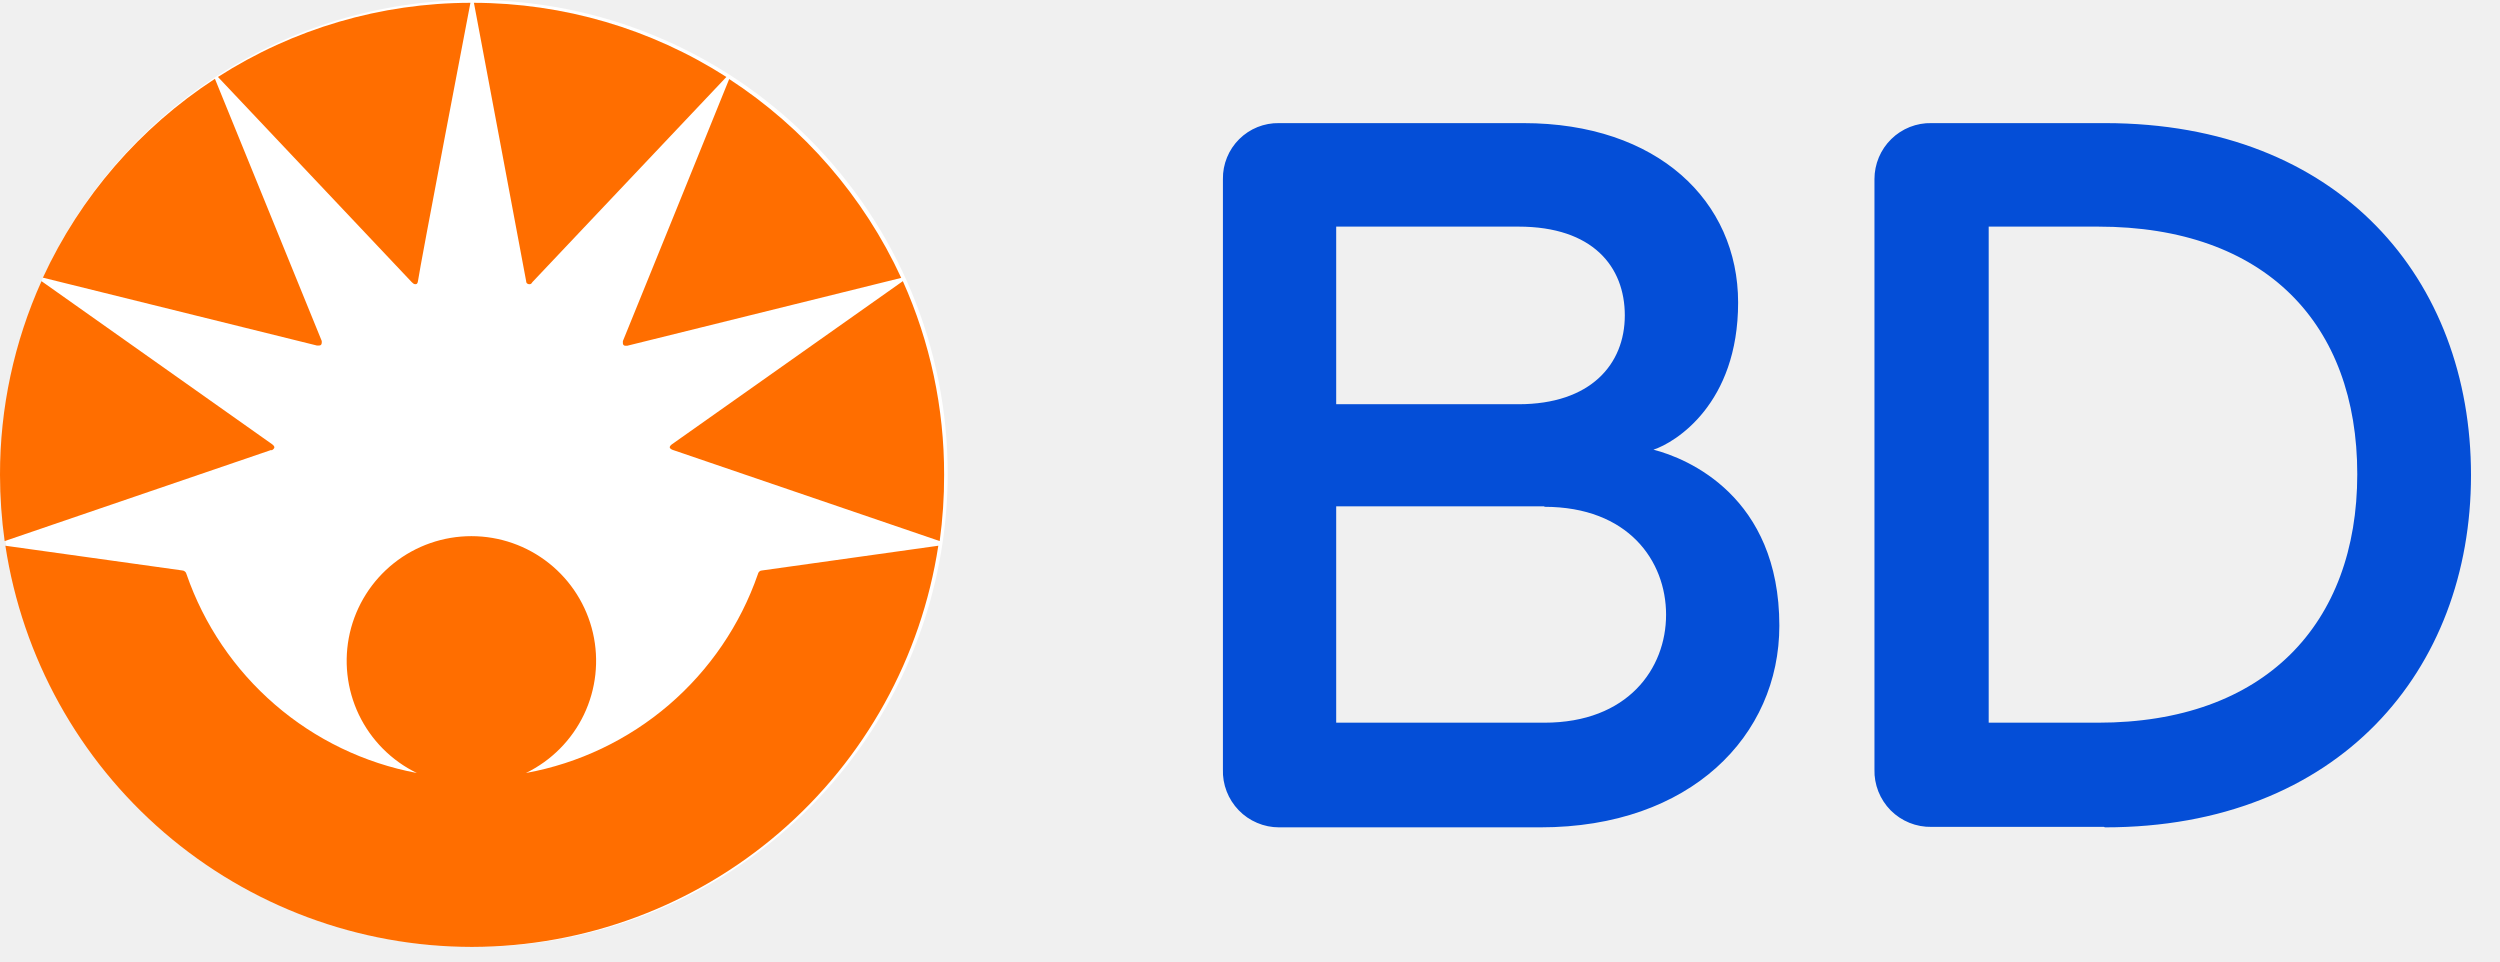
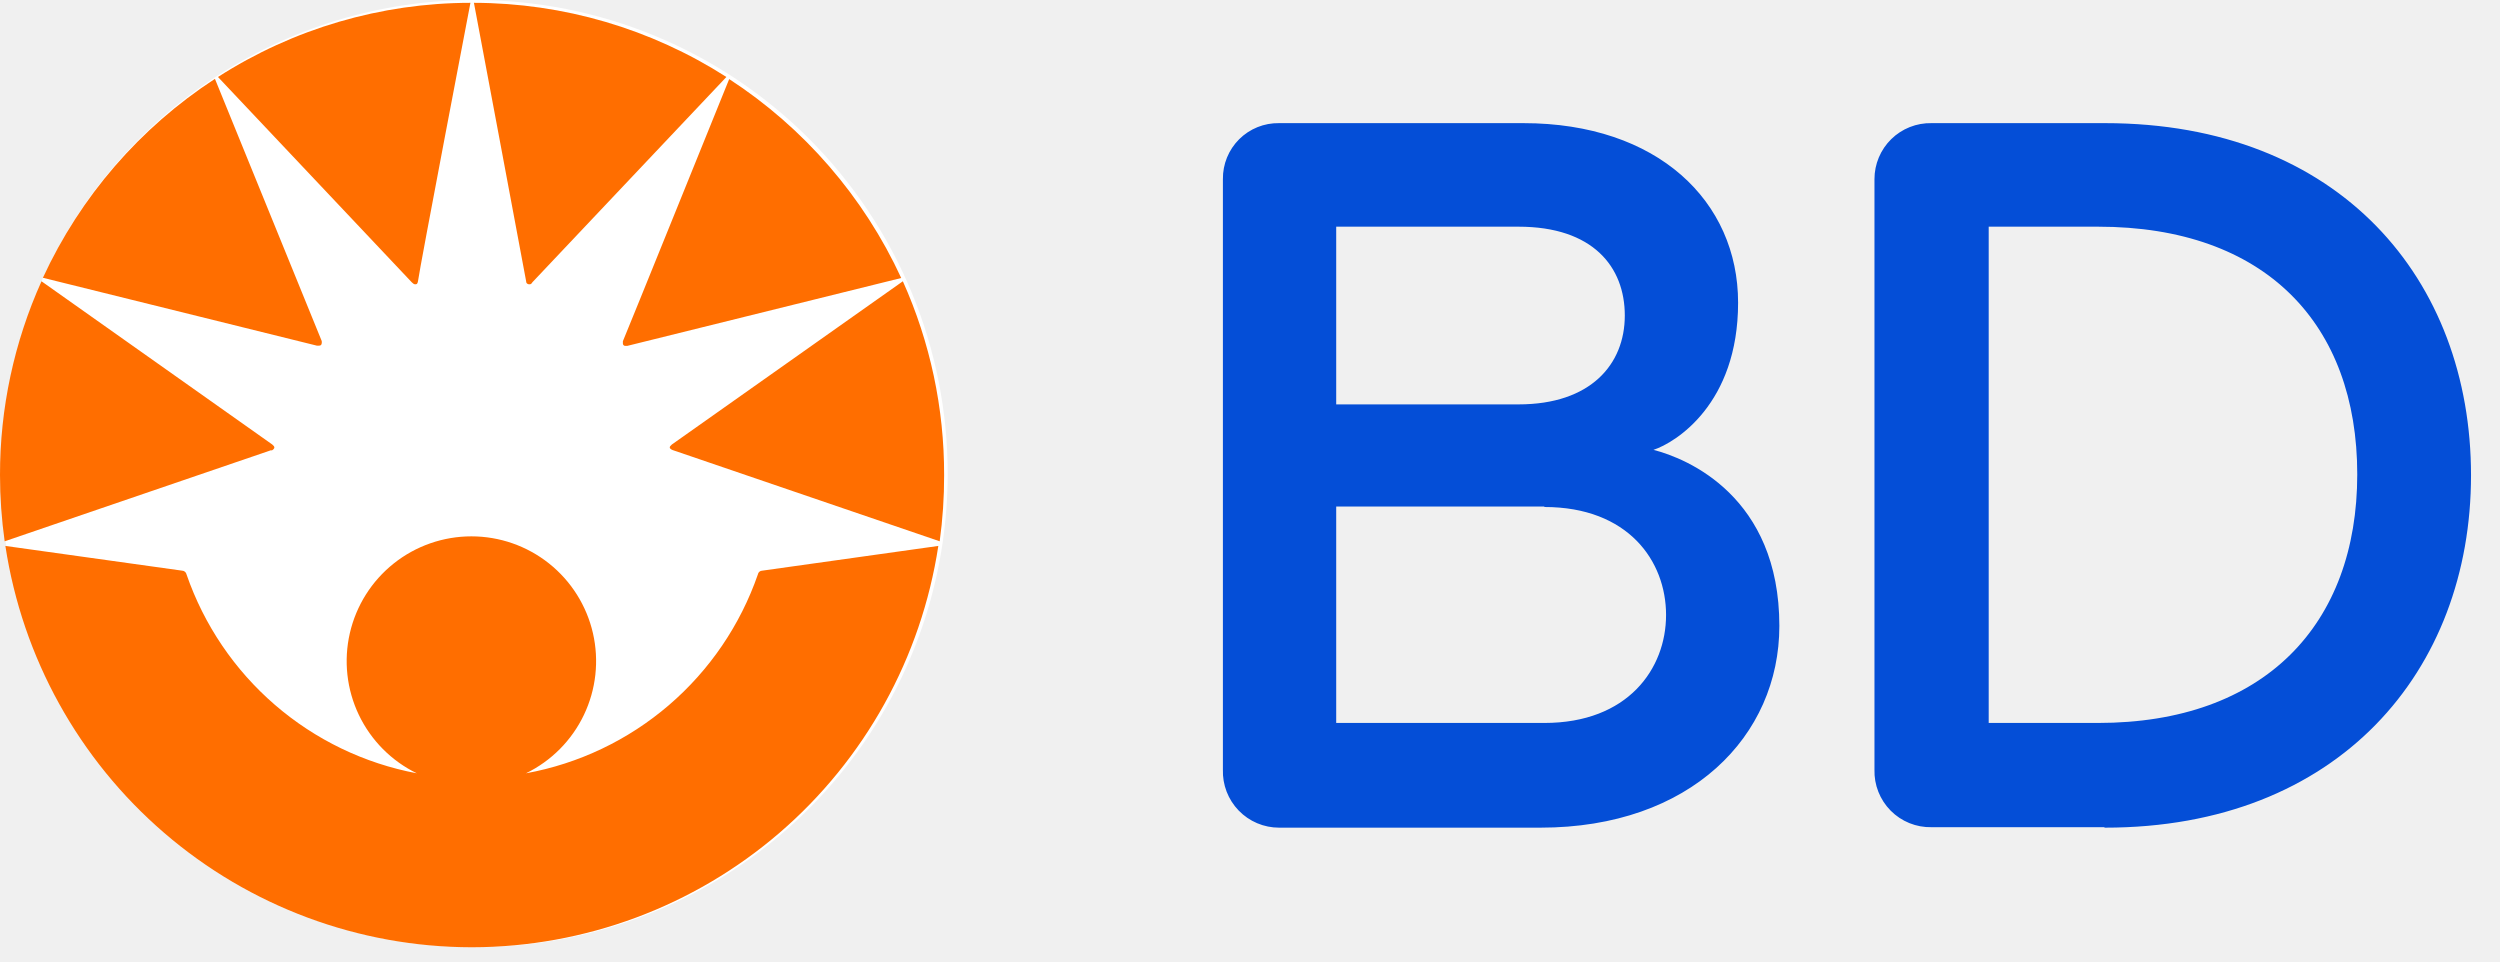
- <svg xmlns="http://www.w3.org/2000/svg" width="65" height="25" viewBox="0 0 65 25" fill="none">
-   <path d="M24.64 12.31C24.64 14.745 23.918 17.125 22.565 19.149C21.213 21.173 19.29 22.751 17.041 23.683C14.791 24.615 12.316 24.858 9.928 24.383C7.541 23.908 5.347 22.736 3.626 21.014C1.904 19.293 0.732 17.099 0.257 14.711C-0.218 12.324 0.025 9.848 0.957 7.599C1.889 5.35 3.467 3.427 5.491 2.075C7.515 0.722 9.895 0 12.33 0C13.947 0 15.547 0.318 17.041 0.937C18.534 1.556 19.891 2.462 21.034 3.606C22.177 4.749 23.084 6.106 23.703 7.599C24.322 9.093 24.64 10.693 24.64 12.31Z" fill="white" />
-   <path d="M40.051 21.511H33.256C33.06 21.511 32.866 21.472 32.686 21.395C32.505 21.319 32.342 21.207 32.206 21.066C32.07 20.925 31.963 20.758 31.893 20.576C31.822 20.393 31.789 20.198 31.796 20.002V4.655C31.793 4.463 31.829 4.272 31.902 4.094C31.974 3.916 32.082 3.755 32.218 3.619C32.355 3.483 32.517 3.376 32.695 3.304C32.873 3.233 33.064 3.197 33.256 3.201H39.608C43.099 3.201 45.191 5.231 45.191 7.867C45.191 10.504 43.56 11.504 42.99 11.692C43.869 11.916 46.263 12.904 46.263 16.268C46.263 19.129 43.954 21.511 40.051 21.511ZM39.481 5.892H34.741V10.51H39.481C41.36 10.51 42.245 9.468 42.245 8.201C42.245 6.934 41.414 5.892 39.481 5.892ZM40.154 13.165H34.741V18.79H40.154C42.324 18.79 43.318 17.383 43.318 15.983C43.318 14.583 42.336 13.177 40.154 13.177V13.165ZM54.7 21.499H50.221C50.024 21.503 49.828 21.467 49.645 21.393C49.462 21.319 49.296 21.209 49.157 21.069C49.019 20.929 48.91 20.762 48.837 20.578C48.765 20.395 48.73 20.199 48.736 20.002V4.655C48.736 4.462 48.775 4.27 48.85 4.091C48.925 3.913 49.035 3.751 49.173 3.616C49.311 3.48 49.475 3.374 49.655 3.302C49.835 3.231 50.028 3.196 50.221 3.201H54.73C60.84 3.201 64.246 7.274 64.246 12.353C64.246 17.432 60.804 21.511 54.73 21.511L54.7 21.499ZM54.549 5.892H51.706V18.79H54.549C58.876 18.79 61.289 16.232 61.289 12.328C61.289 8.425 58.907 5.892 54.549 5.892Z" fill="#044ED7" />
-   <path d="M7.055 11.698L0.121 14.068C0.041 13.498 0.001 12.923 5.30571e-06 12.347C-0.002 10.61 0.366 8.894 1.079 7.31L7.079 11.553C7.116 11.583 7.134 11.607 7.134 11.632C7.134 11.656 7.097 11.698 7.055 11.71V11.698ZM12.231 0.073C9.904 0.076 7.626 0.745 5.667 2.001L10.704 7.334C10.74 7.371 10.764 7.389 10.795 7.389C10.825 7.389 10.855 7.389 10.867 7.31C10.91 6.971 12.231 0.073 12.231 0.073ZM8.364 8.922C8.368 8.902 8.368 8.882 8.364 8.862L5.588 2.049C3.64 3.317 2.09 5.109 1.115 7.219L8.237 8.983H8.298C8.306 8.984 8.315 8.983 8.323 8.98C8.331 8.978 8.338 8.973 8.344 8.967C8.351 8.962 8.356 8.955 8.359 8.947C8.363 8.939 8.364 8.931 8.364 8.922ZM17.492 11.698L24.432 14.068C24.51 13.498 24.549 12.923 24.547 12.347C24.551 10.611 24.185 8.894 23.474 7.31L17.468 11.553C17.431 11.583 17.413 11.607 17.413 11.632C17.413 11.656 17.456 11.686 17.492 11.698ZM13.68 7.31C13.68 7.371 13.728 7.389 13.758 7.389C13.789 7.389 13.813 7.389 13.843 7.334L18.886 2.001C16.926 0.746 14.649 0.078 12.322 0.073C12.322 0.073 13.619 6.971 13.68 7.31ZM16.25 8.989H16.31L23.432 7.225C22.458 5.115 20.907 3.323 18.959 2.055C18.959 2.055 16.213 8.837 16.195 8.868C16.194 8.888 16.194 8.908 16.195 8.928C16.195 8.943 16.201 8.958 16.211 8.969C16.221 8.98 16.235 8.988 16.25 8.989Z" fill="#FF6E00" />
-   <path d="M12.274 24.62C15.207 24.614 18.042 23.56 20.265 21.646C22.488 19.733 23.953 17.088 24.396 14.189L19.82 14.831C19.793 14.831 19.766 14.84 19.745 14.858C19.724 14.876 19.709 14.901 19.705 14.928C19.248 16.247 18.448 17.42 17.389 18.329C16.329 19.237 15.047 19.848 13.674 20.098C14.334 19.777 14.865 19.242 15.182 18.581C15.498 17.919 15.581 17.169 15.416 16.454C15.251 15.74 14.849 15.102 14.275 14.645C13.701 14.188 12.99 13.94 12.256 13.94C11.523 13.94 10.811 14.188 10.237 14.645C9.663 15.102 9.261 15.74 9.096 16.454C8.932 17.169 9.014 17.919 9.33 18.581C9.647 19.242 10.178 19.777 10.838 20.098C9.472 19.841 8.199 19.227 7.148 18.319C6.096 17.411 5.303 16.241 4.849 14.928C4.844 14.901 4.83 14.877 4.809 14.86C4.788 14.842 4.762 14.832 4.734 14.831L0.14 14.189C0.582 17.089 2.047 19.735 4.27 21.648C6.494 23.561 9.329 24.616 12.262 24.62" fill="#FF6E00" />
+ <svg xmlns="http://www.w3.org/2000/svg" width="1024" height="394" viewBox="0 0 1024 394" fill="none">
+   <path d="M388.172 194.004C388.172 232.375 376.8 269.884 355.489 301.788C334.181 333.691 303.892 358.557 268.457 373.242C233.021 387.926 194.028 391.767 156.41 384.282C118.791 376.796 84.237 358.319 57.115 331.187C29.994 304.055 11.524 269.487 4.041 231.853C-3.442 194.22 0.398 155.212 15.076 119.762C29.755 84.313 54.611 54.013 86.502 32.696C118.394 11.378 155.888 0 194.244 0C219.71 0 244.929 5.018 268.457 14.768C291.986 24.517 313.364 38.808 331.372 56.823C349.38 74.838 363.666 96.225 373.411 119.762C383.156 143.3 388.172 168.528 388.172 194.004Z" fill="white" />
+   <path d="M630.953 339.01H523.915C520.827 339.012 517.773 338.393 514.929 337.187C512.085 335.983 509.514 334.219 507.367 331.999C505.22 329.78 503.542 327.151 502.431 324.27C501.321 321.387 500.801 318.311 500.903 315.225V73.364C500.864 70.335 501.434 67.328 502.578 64.523C503.722 61.718 505.417 59.17 507.562 57.033C509.708 54.895 512.262 53.21 515.071 52.077C517.88 50.944 520.887 50.387 523.915 50.439H623.983C678.982 50.439 711.924 82.439 711.924 123.99C711.924 165.543 686.239 181.303 677.263 184.264C691.109 187.799 728.825 203.369 728.825 256.384C728.825 301.47 692.445 339.01 630.953 339.01ZM621.978 92.85H547.309V165.638H621.978C651.578 165.638 665.518 149.208 665.518 129.244C665.518 109.28 652.438 92.85 621.978 92.85ZM632.577 207.476H547.309V296.121H632.577C666.76 296.121 682.419 273.959 682.419 251.894C682.419 229.828 666.95 207.668 632.577 207.668V207.476ZM861.739 338.82H791.176C788.071 338.886 784.983 338.318 782.102 337.154C779.222 335.989 776.607 334.251 774.418 332.043C772.23 329.836 770.515 327.208 769.374 324.316C768.232 321.425 767.691 318.332 767.783 315.225V73.364C767.781 70.313 768.389 67.292 769.571 64.479C770.752 61.666 772.484 59.117 774.663 56.982C776.841 54.847 779.425 53.168 782.261 52.045C785.096 50.921 788.127 50.375 791.176 50.439H862.216C958.466 50.439 1012.13 114.629 1012.13 194.677C1012.13 274.724 957.892 339.01 862.216 339.01L861.739 338.82ZM859.352 92.85H814.57V296.121H859.352C927.528 296.121 965.531 255.81 965.531 194.294C965.531 132.778 928.006 92.85 859.352 92.85Z" fill="#044ED7" />
+   <path d="M111.144 184.367L1.91 221.717C0.646 212.729 0.008 203.664 8.3585e-05 194.588C-0.025 167.222 5.768 140.164 16.996 115.209L111.526 182.074C112.099 182.552 112.385 182.935 112.385 183.316C112.385 183.699 111.812 184.367 111.144 184.558V184.367ZM192.688 1.156C156.026 1.198 120.143 11.739 89.278 31.532L168.626 115.591C169.198 116.164 169.581 116.451 170.058 116.451C170.535 116.451 171.013 116.451 171.203 115.209C171.873 109.86 192.688 1.156 192.688 1.156ZM131.769 140.618C131.836 140.303 131.836 139.978 131.769 139.663L88.037 32.296C57.346 52.276 32.919 80.519 17.569 113.777L129.763 141.573H130.718C130.852 141.587 130.986 141.572 131.113 141.53C131.24 141.488 131.357 141.42 131.456 141.33C131.555 141.24 131.634 141.13 131.688 141.007C131.742 140.885 131.769 140.752 131.769 140.618ZM275.568 184.367L384.898 221.717C386.13 212.726 386.736 203.662 386.713 194.588C386.768 167.23 381.007 140.171 369.812 115.209L275.187 182.074C274.613 182.552 274.326 182.935 274.326 183.316C274.326 183.699 274.996 184.176 275.568 184.367ZM215.508 115.209C215.508 116.164 216.272 116.451 216.749 116.451C217.227 116.451 217.609 116.451 218.087 115.591L297.53 31.532C266.654 11.763 230.778 1.225 194.12 1.156C194.12 1.156 214.553 109.86 215.508 115.209ZM255.994 141.669H256.948L369.143 113.872C353.794 80.615 329.367 52.371 298.676 32.392C298.676 32.392 255.422 139.281 255.135 139.758C255.116 140.077 255.116 140.395 255.135 140.714C255.134 140.951 255.22 141.181 255.379 141.357C255.538 141.534 255.757 141.645 255.994 141.669Z" fill="#FF6E00" />
+   <path d="M193.368 388.007C239.574 387.921 284.225 371.3 319.249 341.15C354.274 310.999 377.36 269.309 384.336 223.613L312.245 233.739C311.81 233.734 311.388 233.886 311.054 234.166C310.721 234.447 310.499 234.838 310.431 235.268C303.227 256.049 290.635 274.545 273.942 288.861C257.25 303.178 237.055 312.801 215.425 316.747C225.816 311.691 234.188 303.26 239.17 292.83C244.153 282.4 245.455 270.588 242.862 259.322C240.269 248.057 233.934 238.004 224.893 230.805C215.85 223.607 204.636 219.688 193.081 219.688C181.526 219.688 170.31 223.607 161.269 230.805C152.227 238.004 145.893 248.057 143.299 259.322C140.706 270.588 142.007 282.4 146.991 292.83C151.974 303.26 160.346 311.691 170.737 316.747C149.228 312.694 129.172 303.02 112.605 288.712C96.037 274.402 83.546 255.964 76.399 235.268C76.313 234.845 76.087 234.466 75.757 234.187C75.428 233.909 75.015 233.752 74.584 233.739L2.207 223.613C9.164 269.317 32.245 311.02 67.274 341.173C102.302 371.327 146.964 387.941 193.176 388.007" fill="#FF6E00" />
</svg>
